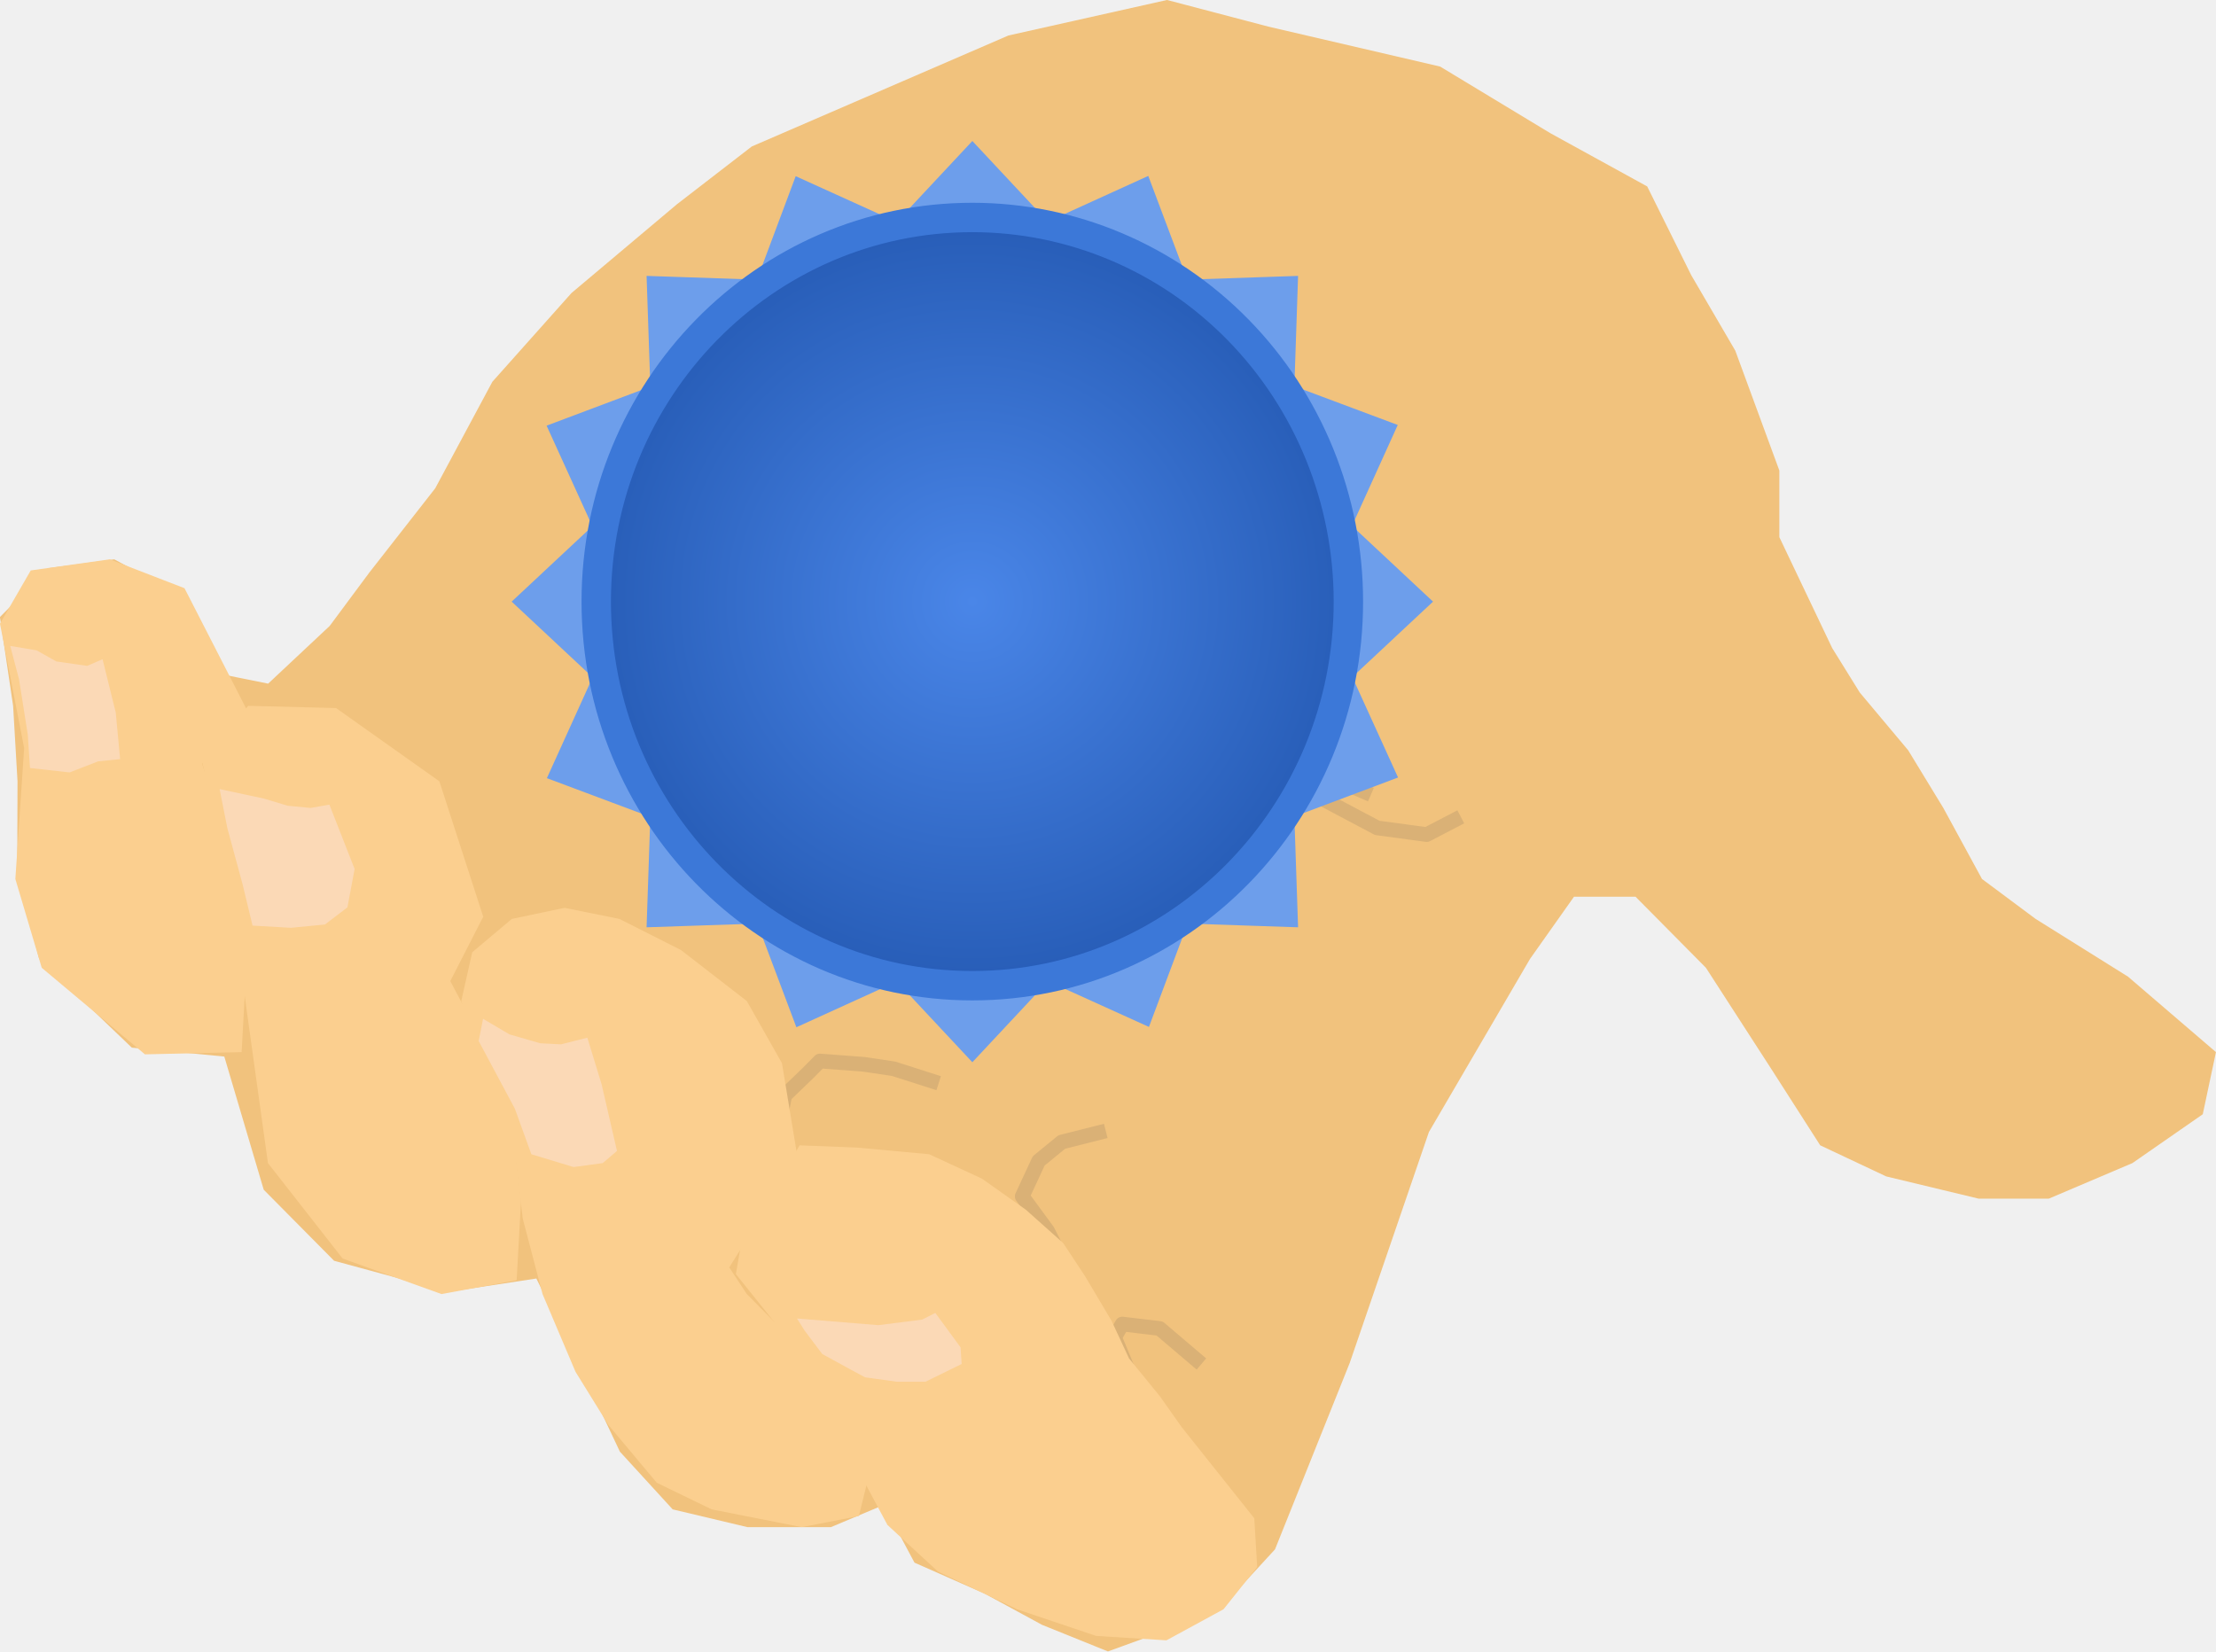
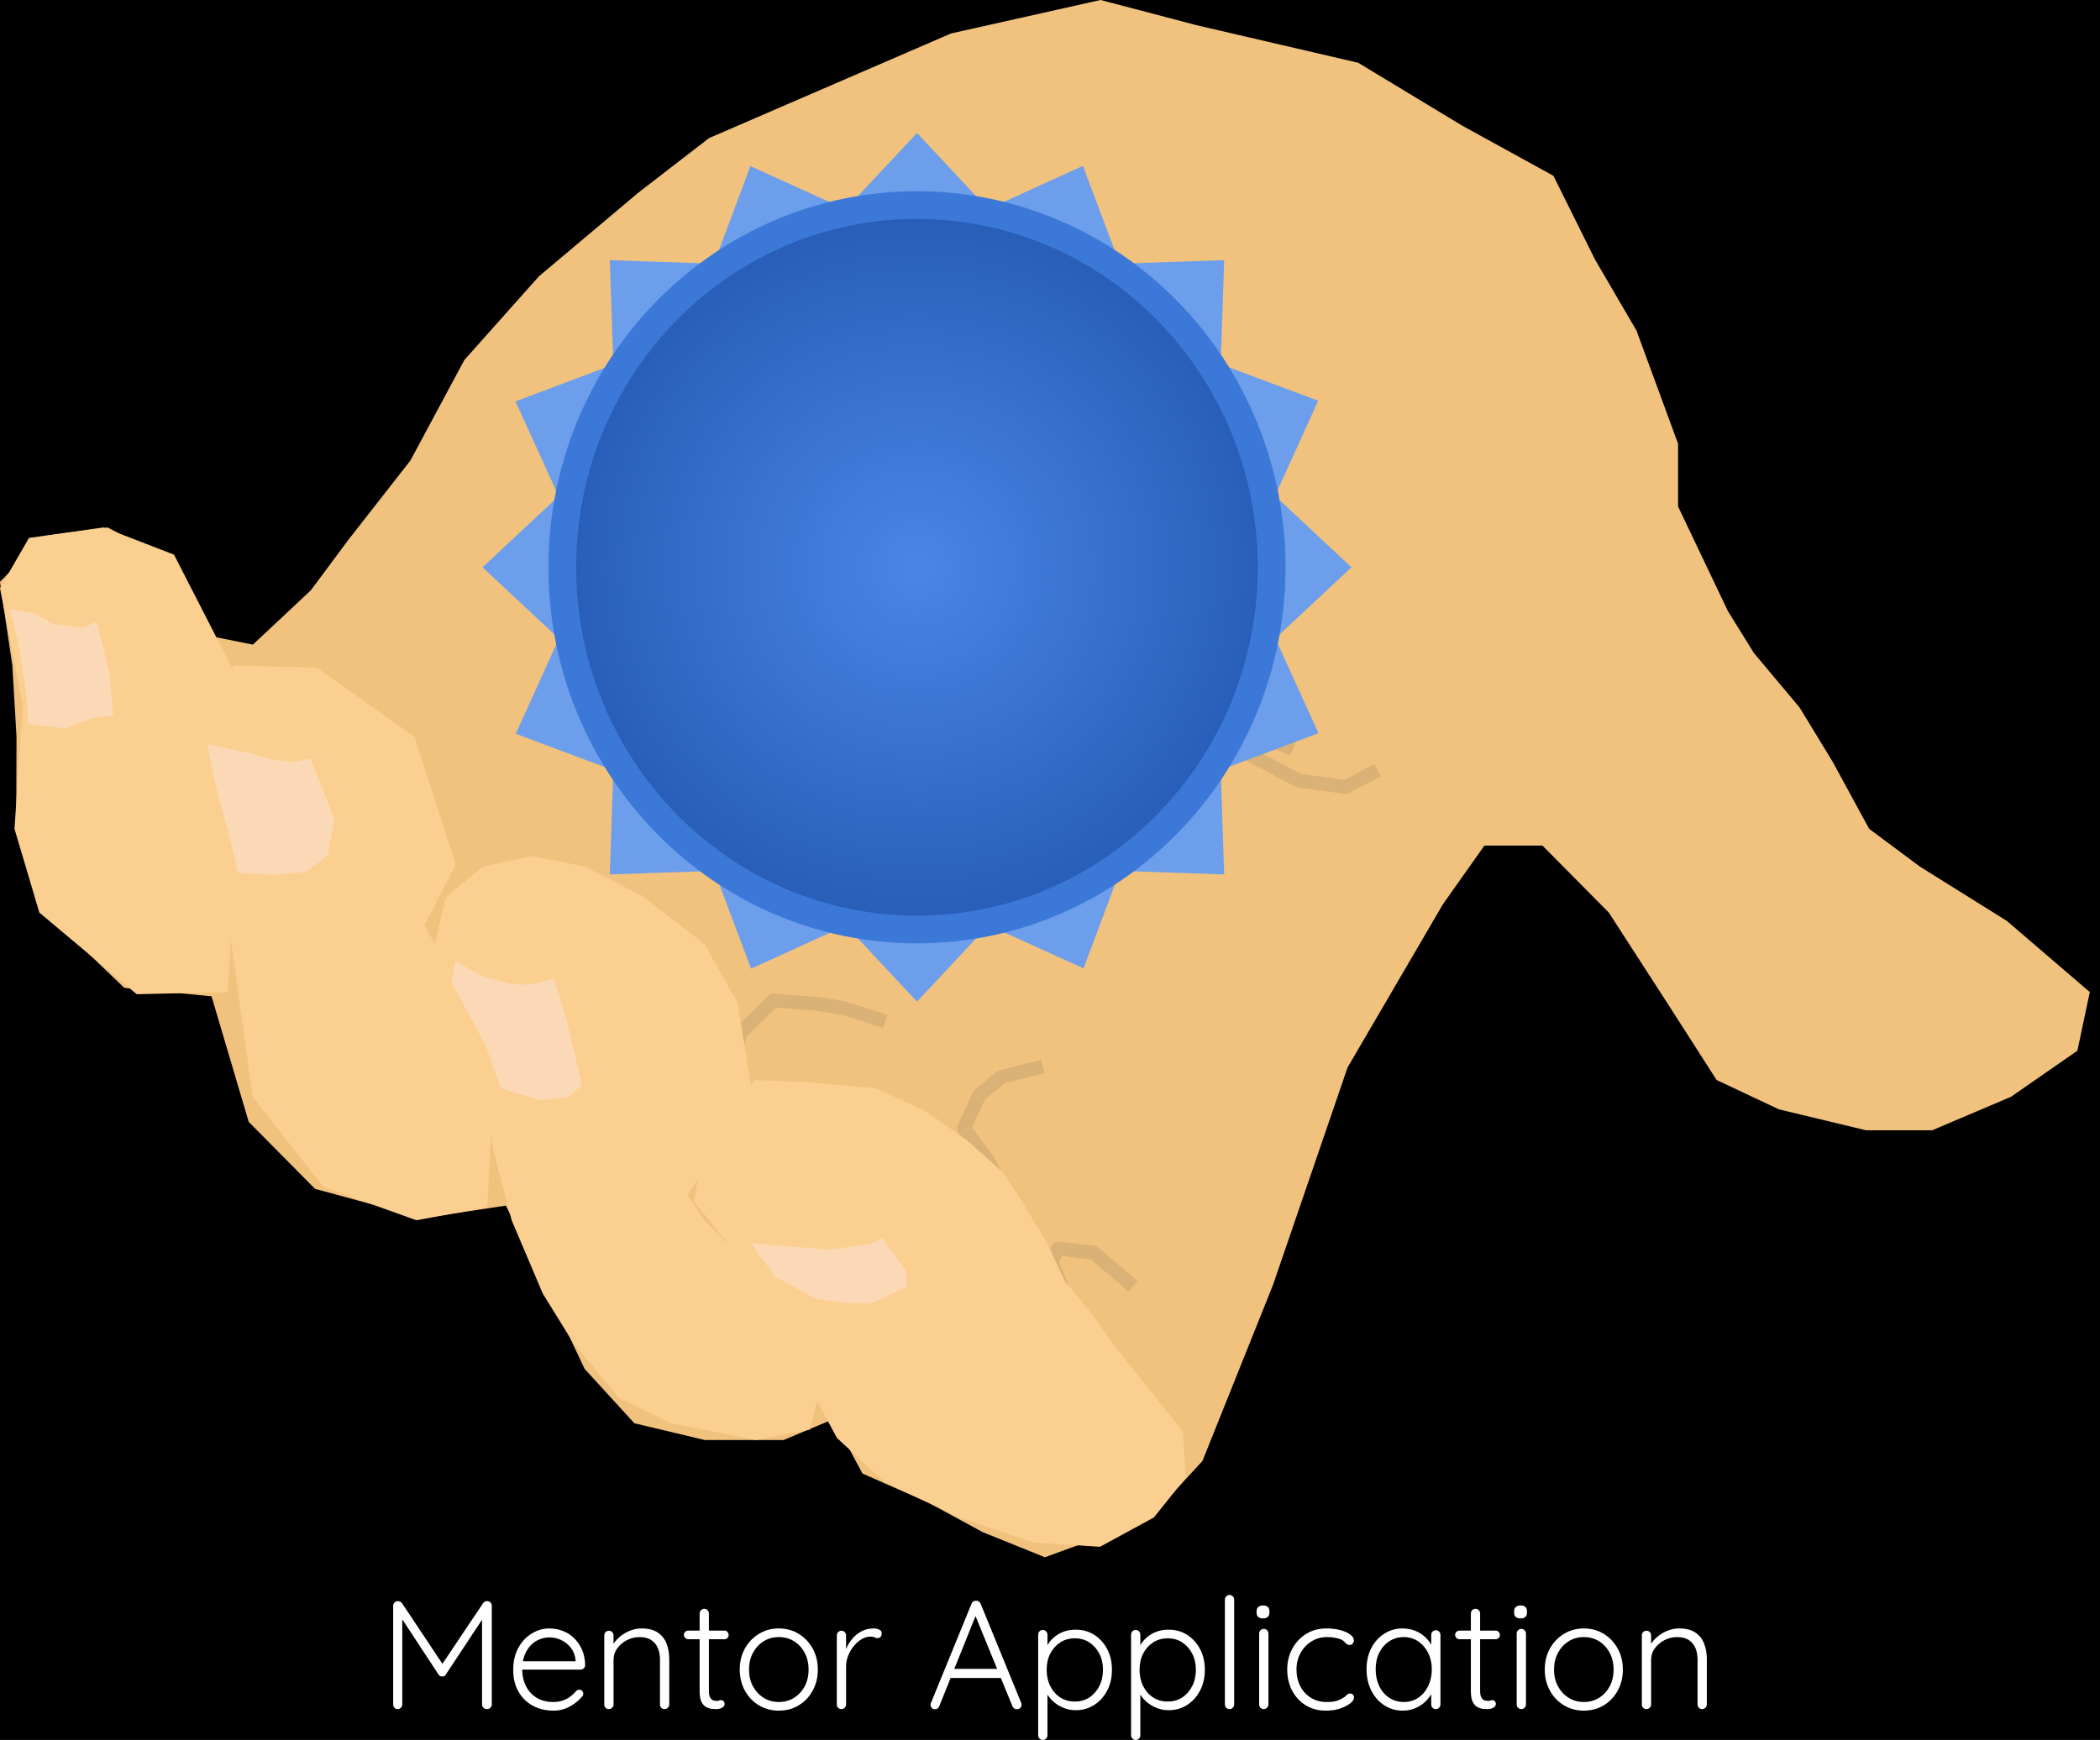
- <svg xmlns="http://www.w3.org/2000/svg" version="1.1" viewBox="0.0 0.0 301.488 224.724" fill="none" stroke="none" stroke-linecap="square" stroke-miterlimit="10">
+ <svg xmlns="http://www.w3.org/2000/svg" version="1.1" viewBox="0.0 0.0 302.95 251.079" fill="none" stroke="none" stroke-linecap="square" stroke-miterlimit="10">
  <clipPath id="p.0">
-     <path d="m0 0l301.488 0l0 224.724l-301.488 0l0 -224.724z" clip-rule="nonzero" />
+     <path d="m0 0l302.95 0l0 251.079l-302.95 0l0 -251.079z" clip-rule="nonzero" />
  </clipPath>
  <g clip-path="url(#p.0)">
-     <path fill="#000000" fill-opacity="0.0" d="m0 0l301.488 0l0 224.724l-301.488 0z" fill-rule="evenodd" />
+     <path fill="#000000" d="m0 0l302.95 0l0 251.079l-302.95 0z" fill-rule="evenodd" />
    <path fill="#f1c27d" d="m102.282 19.93l-10.169 7.852l-14.357 12.084l-10.768 12.081l-7.776 14.498l-8.974 11.476l-5.383 7.25l-8.375 7.852l-5.982 -1.207l-5.982 -10.874l-8.974 -4.834l-8.971 1.21l-6.581 6.645l1.794 12.081l0.599 10.269l-0.04 12.686l2.99 11.476l12.602 12.081l12.581 1.21l5.364 18.122l9.573 9.667l15.552 4.229l11.966 -1.815l5.383 10.874l5.982 12.686l7.18 7.852l10.166 2.417l11.367 0l7.18 -3.019l4.187 7.852l9.57 4.229l7.776 4.229l8.974 3.624l14.953 -5.436l7.779 -8.457l10.166 -25.372l10.771 -31.413l13.758 -23.56l5.979 -8.457l8.375 0l9.573 9.667l8.974 13.893l6.578 10.269l8.976 4.229l12.562 3.022l9.57 0l11.367 -4.834l9.57 -6.645l1.794 -8.457l-11.966 -10.269l-12.562 -7.852l-7.301 -5.438l-5.261 -9.664l-4.784 -7.852l-6.583 -7.852l-3.747 -6.041l-7.195 -15.103l0 -9.062l-5.992 -16.31l-5.992 -10.269l-5.995 -12.081l-13.185 -7.25l-14.985 -9.062l-23.373 -5.436l-13.787 -3.624l-21.573 4.831z" fill-rule="evenodd" />
    <path fill="#000000" fill-opacity="0.0" d="m198.741 111.147l-4.636 2.414l-6.728 -0.906l-11.963 -6.342" fill-rule="evenodd" />
    <path stroke="#dab176" stroke-width="2.0" stroke-linejoin="round" stroke-linecap="butt" d="m198.741 111.147l-4.636 2.414l-6.728 -0.906l-11.963 -6.342" fill-rule="evenodd" />
    <path fill="#000000" fill-opacity="0.0" d="m165.692 96.951l5.868 3.928l5.198 3.019l9.757 4.229" fill-rule="evenodd" />
    <path stroke="#dab176" stroke-width="2.0" stroke-linejoin="round" stroke-linecap="butt" d="m165.692 96.951l5.868 3.928l5.198 3.019l9.757 4.229" fill-rule="evenodd" />
    <path fill="#000000" fill-opacity="0.0" d="m150.439 153.884l-5.984 1.511l-3.14 2.569l-2.243 4.831l3.441 4.682l4.636 9.214l7.177 11.78l-2.691 -6.496l1.048 -1.812l5.085 0.605l5.684 4.834" fill-rule="evenodd" />
    <path stroke="#dab176" stroke-width="2.0" stroke-linejoin="round" stroke-linecap="butt" d="m150.439 153.884l-5.984 1.511l-3.14 2.569l-2.243 4.831l3.441 4.682l4.636 9.214l7.177 11.78l-2.691 -6.496l1.048 -1.812l5.085 0.605l5.684 4.834" fill-rule="evenodd" />
    <path fill="#000000" fill-opacity="0.0" d="m127.707 147.391l-6.132 -1.964l-4.04 -0.602l-5.982 -0.453l-1.644 1.66l-3.14 3.022l-0.599 3.019" fill-rule="evenodd" />
    <path stroke="#dab176" stroke-width="2.0" stroke-linejoin="round" stroke-linecap="butt" d="m127.707 147.391l-6.132 -1.964l-4.04 -0.602l-5.982 -0.453l-1.644 1.66l-3.14 3.022l-0.599 3.019" fill-rule="evenodd" />
    <path fill="#fbcf8f" d="m33.77 96.951l-6.275 6.947l4.181 13.291l1.795 15.1l-0.598 10.874l-13.151 0.304l-14.045 -11.78l-3.588 -12.084l1.197 -17.818l-3.288 -16.915l4.184 -7.25l10.759 -1.511l10.161 3.928z" fill-rule="evenodd" />
    <path fill="#fbd9b6" d="m4.081 104.503l5.383 0.602l3.889 -1.508l2.99 -0.304l-0.596 -6.342l-1.794 -7.25l-2.095 0.906l-4.187 -0.602l-2.691 -1.511l-3.588 -0.605l1.195 4.53l1.195 7.551z" fill-rule="evenodd" />
    <path fill="#fbcf8f" d="m65.744 124.74l-4.483 8.758l7.834 14.732l1.794 15.1l-0.599 10.874l-10.225 1.881l-13.449 -4.834l-10.161 -12.987l-5.38 -38.663l-3.586 -16.006l6.277 -7.551l11.953 0.301l14.058 9.968z" fill-rule="evenodd" />
    <path fill="#fbd9b6" d="m34.358 125.947l5.228 0.301l4.63 -0.453l3.051 -2.331l0.98 -5.22l-3.433 -8.758l-2.54 0.453l-3.136 -0.301l-3.22 -0.973l-6.039 -1.292l1.046 5.284l2.089 7.703z" fill-rule="evenodd" />
    <path fill="#fbcf8f" d="m69.63 125.041l-5.381 4.53l-1.495 6.645l2.093 6.947l3.586 6.947l1.793 8.156l0.896 7.551l2.692 10.269l4.482 10.57l4.482 7.25l6.575 7.852l7.472 3.624l12.254 2.417l7.77 -1.511l1.194 -4.831l-5.378 -10.874l-4.783 -8.156l-6.275 -6.342l-2.391 -3.624l3.586 -5.739l4.482 -5.739l1.197 -3.624l-2.093 -12.686l-4.78 -8.457l-8.967 -6.947l-8.368 -4.229l-7.472 -1.511z" fill-rule="evenodd" />
    <path fill="#fbd9b6" d="m72.291 157.059l5.741 1.743l3.968 -0.536l1.939 -1.66l-2.089 -9.062l-1.942 -6.344l-3.583 0.906l-2.838 -0.149l-4.182 -1.21l-3.583 -2.113l-0.598 3.019l4.927 9.214z" fill-rule="evenodd" />
    <path fill="#fbcf8f" d="m153.608 184.845l-2.388 -5.135l-3.588 -6.041l-2.987 -4.53l-5.079 -4.532l-5.979 -4.229l-7.172 -3.32l-9.863 -0.909l-7.771 -0.301l-4.185 7.25l-3.586 5.135l-0.894 5.135l5.079 6.342l7.172 10.573l4.486 9.965l3.881 7.25l6.876 6.342l10.758 5.135l10.76 3.626l9.565 0.602l7.768 -4.229l4.581 -5.737l-0.396 -6.645l-9.863 -12.385l-2.99 -4.229z" fill-rule="evenodd" />
    <path fill="#fbd9b6" d="m115.451 186.204l2.24 1.21l4.332 0.602l3.884 0l4.927 -2.414l-0.15 -2.268l-3.433 -4.682l-1.792 0.909l-5.973 0.754l-11.053 -0.906l1.046 1.66l2.39 3.174z" fill-rule="evenodd" />
    <path fill="#6d9eeb" d="m190.207 105.795l-18.493 6.955l10.306 -24.937zm-0.042 -47.97l-8.156 17.998l-10.346 -24.92zm-33.942 -33.888l6.955 18.493l-24.937 -10.306zm-47.968 0.037l17.996 8.161l-24.92 10.346zm-33.89 33.947l18.493 -6.955l-10.306 24.937zm0.039 47.963l8.159 -17.99l10.346 24.92zm33.945 33.895l-6.955 -18.493l24.937 10.306zm47.965 -0.044l-17.993 -8.154l24.92 -10.346zm-67.469 -75.83l0 0c9.915 -23.992 37.402 -35.403 61.394 -25.488c23.992 9.915 35.403 37.402 25.488 61.394c-9.915 23.992 -37.402 35.403 -61.394 25.488c-23.992 -9.915 -35.403 -37.402 -25.488 -61.394z" fill-rule="evenodd" />
    <path fill="#6d9eeb" d="m194.966 81.863l-14.435 13.492l0 -26.984zm-18.362 -44.321l-0.664 19.75l-19.08 -19.08zm-44.315 -18.356l13.492 14.435l-26.984 0zm-44.321 18.356l19.75 0.67l-19.08 19.08zm-18.356 44.321l14.435 -13.492l0 26.984zm18.356 44.315l0.67 -19.744l19.08 19.08zm44.321 18.362l-13.492 -14.435l26.984 0zm44.315 -18.362l-19.744 -0.664l19.08 -19.08zm-91.323 -44.315l0 0c0 -25.962 21.046 -47.008 47.008 -47.008c25.962 0 47.008 21.046 47.008 47.008c0 25.962 -21.046 47.008 -47.008 47.008c-25.962 0 -47.008 -21.046 -47.008 -47.008z" fill-rule="evenodd" />
    <defs>
      <radialGradient id="p.1" gradientUnits="userSpaceOnUse" gradientTransform="matrix(8.552332 0.0 0.0 8.552332 0.0 0.0)" spreadMethod="pad" cx="15.468" cy="9.572" fx="15.468" fy="9.572" r="8.552">
        <stop offset="0.0" stop-color="#3177ee" />
        <stop offset="1.4E-45" stop-color="#4a86e8" />
        <stop offset="1" stop-color="#194ca3" />
        <stop offset="1.0" stop-color="#113d8a" />
      </radialGradient>
    </defs>
    <path fill="url(#p.1)" d="m81.119 81.859l0 0c0 -28.867 22.908 -52.268 51.165 -52.268l0 0c13.57 0 26.584 5.507 36.179 15.309c9.595 9.802 14.986 23.097 14.986 36.959l0 0c0 28.867 -22.908 52.268 -51.165 52.268l0 0c-28.258 0 -51.165 -23.401 -51.165 -52.268z" fill-rule="evenodd" />
    <path stroke="#3c78d8" stroke-width="4.0" stroke-linejoin="round" stroke-linecap="butt" d="m81.119 81.859l0 0c0 -28.867 22.908 -52.268 51.165 -52.268l0 0c13.57 0 26.584 5.507 36.179 15.309c9.595 9.802 14.986 23.097 14.986 36.959l0 0c0 28.867 -22.908 52.268 -51.165 52.268l0 0c-28.258 0 -51.165 -23.401 -51.165 -52.268z" fill-rule="evenodd" />
+     <path fill="#ffffff" d="m70.217 231.039c-0.202 0 -0.376 0.098 -0.521 0.295l-5.871 8.759l-5.836 -8.759c-0.075 -0.104 -0.168 -0.178 -0.279 -0.221c-0.111 -0.046 -0.219 -0.069 -0.322 -0.069c-0.193 0 -0.353 0.068 -0.478 0.203c-0.126 0.133 -0.188 0.289 -0.188 0.467l0 14.246c0 0.176 0.059 0.332 0.178 0.467c0.118 0.133 0.274 0.199 0.467 0.199c0.193 0 0.353 -0.066 0.478 -0.199c0.126 -0.135 0.188 -0.291 0.188 -0.467l0 -12.289l5.232 7.97c0.058 0.089 0.135 0.161 0.232 0.214c0.072 0.038 0.147 0.057 0.224 0.057c0.026 0 0.051 -0.002 0.077 -0.006c0.03 0.004 0.058 0.006 0.086 0.006c0.083 0 0.159 -0.019 0.226 -0.057c0.089 -0.053 0.157 -0.124 0.203 -0.214l5.228 -7.916l0 12.235c0 0.176 0.066 0.332 0.199 0.467c0.135 0.133 0.307 0.199 0.514 0.199c0.193 0 0.356 -0.066 0.489 -0.199c0.135 -0.135 0.203 -0.291 0.203 -0.467l0 -14.246c0 -0.193 -0.064 -0.353 -0.192 -0.478c-0.126 -0.128 -0.278 -0.192 -0.457 -0.192c-0.027 -0.003 -0.054 -0.005 -0.08 -0.005z" fill-rule="evenodd" />
+     <path fill="#ffffff" d="m79.247 236.276c0.594 0 1.162 0.127 1.703 0.38c0.541 0.251 1.005 0.622 1.391 1.112c0.386 0.488 0.617 1.081 0.692 1.779l0 0.178l-7.604 0c0.059 -0.324 0.144 -0.623 0.256 -0.899c0.237 -0.587 0.545 -1.07 0.924 -1.449c0.379 -0.379 0.802 -0.657 1.268 -0.833c0.469 -0.179 0.925 -0.268 1.37 -0.268zm0 -1.29c-0.889 0 -1.731 0.242 -2.525 0.725c-0.795 0.481 -1.441 1.167 -1.938 2.058c-0.498 0.889 -0.746 1.965 -0.746 3.228c0 1.171 0.245 2.196 0.736 3.072c0.49 0.874 1.173 1.557 2.047 2.047c0.877 0.488 1.886 0.732 3.029 0.732c0.845 0 1.624 -0.196 2.337 -0.587c0.713 -0.394 1.291 -0.857 1.736 -1.391c0.15 -0.135 0.225 -0.291 0.225 -0.467c0 -0.15 -0.056 -0.284 -0.167 -0.402c-0.111 -0.118 -0.249 -0.178 -0.413 -0.178c-0.147 0 -0.303 0.066 -0.467 0.199c-0.208 0.268 -0.471 0.524 -0.79 0.768c-0.319 0.244 -0.686 0.441 -1.101 0.591c-0.415 0.147 -0.876 0.221 -1.38 0.221c-0.949 0 -1.758 -0.208 -2.428 -0.623c-0.667 -0.415 -1.179 -0.979 -1.536 -1.692c-0.352 -0.707 -0.53 -1.493 -0.533 -2.359l8.413 0c0.179 0 0.335 -0.063 0.467 -0.188c0.135 -0.126 0.203 -0.278 0.203 -0.457c-0.017 -0.86 -0.174 -1.616 -0.471 -2.268c-0.295 -0.655 -0.68 -1.208 -1.156 -1.659c-0.476 -0.454 -1.022 -0.796 -1.638 -1.025c-0.614 -0.229 -1.248 -0.344 -1.902 -0.344z" fill-rule="evenodd" />
+     <path fill="#ffffff" d="m92.538 234.986c-0.534 0 -1.064 0.1 -1.591 0.301c-0.527 0.2 -1.006 0.475 -1.438 0.822c-0.4 0.324 -0.734 0.688 -1.0 1.091l0 0l0 -1.214c0 -0.179 -0.063 -0.335 -0.188 -0.467c-0.126 -0.133 -0.285 -0.199 -0.478 -0.199c-0.193 0 -0.354 0.066 -0.482 0.199c-0.126 0.133 -0.188 0.289 -0.188 0.467l0 9.975c0 0.176 0.059 0.332 0.178 0.467c0.121 0.133 0.285 0.199 0.493 0.199c0.176 0 0.331 -0.066 0.464 -0.199c0.135 -0.135 0.203 -0.291 0.203 -0.467l0 -6.478c0 -0.594 0.178 -1.135 0.533 -1.623c0.357 -0.49 0.821 -0.884 1.391 -1.181c0.572 -0.297 1.178 -0.446 1.815 -0.446c0.713 0 1.287 0.149 1.725 0.446c0.44 0.297 0.755 0.691 0.946 1.181c0.193 0.488 0.29 1.029 0.29 1.623l0 6.478c0 0.176 0.059 0.332 0.178 0.467c0.121 0.133 0.285 0.199 0.493 0.199c0.176 0 0.331 -0.066 0.464 -0.199c0.135 -0.135 0.203 -0.291 0.203 -0.467l0 -6.547c0 -0.816 -0.13 -1.562 -0.391 -2.236c-0.258 -0.676 -0.681 -1.21 -1.268 -1.601c-0.585 -0.394 -1.367 -0.591 -2.348 -0.591z" fill-rule="evenodd" />
+     <path fill="#ffffff" d="m101.596 232.156c-0.191 0 -0.35 0.068 -0.478 0.203c-0.126 0.133 -0.188 0.289 -0.188 0.467l0 2.471l-1.623 0c-0.179 0 -0.332 0.059 -0.46 0.178c-0.126 0.118 -0.188 0.267 -0.188 0.446c0 0.162 0.063 0.307 0.188 0.435c0.128 0.126 0.281 0.188 0.46 0.188l1.623 0l0 7.522c0 0.669 0.093 1.182 0.279 1.54c0.186 0.355 0.419 0.604 0.699 0.746c0.283 0.14 0.557 0.221 0.822 0.243c0.268 0.022 0.47 0.033 0.605 0.033c0.326 0 0.607 -0.07 0.844 -0.21c0.237 -0.143 0.355 -0.318 0.355 -0.525c0 -0.162 -0.048 -0.295 -0.145 -0.399c-0.094 -0.104 -0.209 -0.156 -0.344 -0.156c-0.118 0 -0.226 0.018 -0.322 0.054c-0.097 0.036 -0.204 0.054 -0.322 0.054c-0.179 0 -0.357 -0.033 -0.536 -0.098c-0.176 -0.068 -0.32 -0.205 -0.431 -0.413c-0.111 -0.208 -0.167 -0.519 -0.167 -0.935l0 -7.457l2.225 0c0.179 0 0.327 -0.059 0.446 -0.178c0.118 -0.121 0.178 -0.262 0.178 -0.424c0 -0.179 -0.059 -0.331 -0.178 -0.457c-0.118 -0.126 -0.267 -0.188 -0.446 -0.188l-2.225 0l0 -2.471c0 -0.179 -0.064 -0.335 -0.192 -0.467c-0.126 -0.135 -0.285 -0.203 -0.478 -0.203z" fill-rule="evenodd" />
+     <path fill="#ffffff" d="m112.35 236.232c0.831 0 1.569 0.204 2.214 0.612c0.647 0.408 1.156 0.965 1.525 1.67c0.372 0.703 0.558 1.507 0.558 2.413c0 0.906 -0.186 1.708 -0.558 2.406c-0.37 0.696 -0.878 1.248 -1.525 1.656c-0.645 0.408 -1.383 0.612 -2.214 0.612c-0.816 0 -1.548 -0.204 -2.196 -0.612c-0.645 -0.408 -1.157 -0.96 -1.536 -1.656c-0.377 -0.698 -0.565 -1.5 -0.565 -2.406c0 -0.906 0.188 -1.71 0.565 -2.413c0.379 -0.705 0.891 -1.262 1.536 -1.67c0.647 -0.408 1.379 -0.612 2.196 -0.612zm0 -1.246c-1.053 0 -2.007 0.26 -2.862 0.779c-0.853 0.519 -1.528 1.225 -2.025 2.116c-0.498 0.889 -0.746 1.905 -0.746 3.047c0 1.128 0.249 2.141 0.746 3.04c0.498 0.899 1.173 1.604 2.025 2.116c0.855 0.51 1.809 0.764 2.862 0.764c1.068 0 2.024 -0.255 2.87 -0.764c0.848 -0.512 1.519 -1.217 2.014 -2.116c0.498 -0.899 0.746 -1.912 0.746 -3.04c0 -1.143 -0.249 -2.158 -0.746 -3.047c-0.495 -0.891 -1.167 -1.597 -2.014 -2.116c-0.845 -0.519 -1.802 -0.779 -2.87 -0.779z" fill-rule="evenodd" />
+     <path fill="#ffffff" d="m126.041 234.986c-0.638 0 -1.213 0.134 -1.725 0.402c-0.512 0.266 -0.954 0.614 -1.326 1.043c-0.372 0.43 -0.665 0.901 -0.88 1.413c-0.019 0.045 -0.037 0.089 -0.054 0.134l0 0l0 -1.993c0 -0.179 -0.063 -0.335 -0.188 -0.467c-0.126 -0.133 -0.285 -0.199 -0.478 -0.199c-0.193 0 -0.354 0.066 -0.482 0.199c-0.126 0.133 -0.188 0.289 -0.188 0.467l0 9.975c0 0.176 0.059 0.332 0.178 0.467c0.121 0.133 0.285 0.199 0.493 0.199c0.176 0 0.331 -0.066 0.464 -0.199c0.135 -0.135 0.203 -0.291 0.203 -0.467l0 -5.5c0 -0.519 0.1 -1.035 0.301 -1.547c0.2 -0.512 0.471 -0.976 0.812 -1.391c0.343 -0.415 0.722 -0.745 1.138 -0.989c0.415 -0.246 0.831 -0.37 1.246 -0.37c0.251 0 0.454 0.037 0.609 0.112c0.157 0.075 0.302 0.112 0.435 0.112c0.164 0 0.306 -0.059 0.424 -0.178c0.118 -0.121 0.178 -0.292 0.178 -0.514c0 -0.251 -0.127 -0.432 -0.38 -0.543c-0.251 -0.111 -0.51 -0.167 -0.775 -0.167z" fill-rule="evenodd" />
+     <path fill="#ffffff" d="m140.73 233.205l3.116 7.611l-6.178 0l3.062 -7.611zm0.093 -2.226c-0.15 0 -0.28 0.034 -0.391 0.101c-0.111 0.065 -0.204 0.18 -0.279 0.344l-5.877 14.38c-0.029 0.104 -0.036 0.192 -0.022 0.264c0.014 0.164 0.074 0.302 0.178 0.413c0.104 0.111 0.26 0.167 0.467 0.167c0.135 0 0.255 -0.036 0.359 -0.109c0.104 -0.075 0.185 -0.187 0.243 -0.337l1.638 -4.072l7.245 0l1.667 4.072c0.06 0.135 0.146 0.244 0.257 0.326c0.111 0.08 0.242 0.12 0.391 0.12c0.176 0 0.331 -0.056 0.464 -0.167c0.135 -0.111 0.203 -0.271 0.203 -0.478c0 -0.089 -0.014 -0.179 -0.043 -0.268l-5.855 -14.312c-0.06 -0.135 -0.146 -0.243 -0.257 -0.322c-0.111 -0.082 -0.24 -0.123 -0.388 -0.123z" fill-rule="evenodd" />
+     <path fill="#ffffff" d="m155.07 236.41c0.785 0 1.478 0.197 2.08 0.591c0.601 0.394 1.08 0.932 1.435 1.616c0.357 0.681 0.536 1.459 0.536 2.333c0 0.877 -0.179 1.664 -0.536 2.362c-0.355 0.696 -0.833 1.24 -1.435 1.634c-0.601 0.394 -1.295 0.591 -2.08 0.591c-0.802 0 -1.507 -0.197 -2.116 -0.591c-0.609 -0.394 -1.088 -0.938 -1.438 -1.634c-0.348 -0.698 -0.522 -1.486 -0.522 -2.362c0 -0.889 0.174 -1.67 0.522 -2.344c0.35 -0.676 0.83 -1.211 1.438 -1.605c0.609 -0.394 1.314 -0.591 2.116 -0.591zm0.109 -1.246c-0.505 0 -0.987 0.066 -1.446 0.199c-0.459 0.133 -0.882 0.33 -1.268 0.591c-0.386 0.258 -0.725 0.57 -1.014 0.935c-0.129 0.162 -0.244 0.333 -0.344 0.514l0 0l0 -1.503c0 -0.193 -0.063 -0.356 -0.188 -0.489c-0.126 -0.135 -0.285 -0.203 -0.478 -0.203c-0.208 0 -0.372 0.068 -0.493 0.203c-0.118 0.133 -0.178 0.296 -0.178 0.489l0 14.511c0 0.179 0.063 0.335 0.188 0.467c0.128 0.135 0.289 0.203 0.482 0.203c0.193 0 0.353 -0.068 0.478 -0.203c0.126 -0.133 0.188 -0.289 0.188 -0.467l0 -5.866l0 0c0.095 0.147 0.199 0.29 0.312 0.428c0.297 0.362 0.638 0.678 1.022 0.946c0.386 0.266 0.813 0.477 1.279 0.634c0.469 0.155 0.964 0.232 1.486 0.232c0.978 0 1.86 -0.252 2.645 -0.757c0.787 -0.505 1.411 -1.194 1.87 -2.069c0.461 -0.877 0.692 -1.879 0.692 -3.007c0 -1.128 -0.231 -2.126 -0.692 -2.993c-0.459 -0.87 -1.079 -1.552 -1.859 -2.047c-0.778 -0.498 -1.671 -0.746 -2.681 -0.746z" fill-rule="evenodd" />
+     <path fill="#ffffff" d="m168.471 236.41c0.785 0 1.478 0.197 2.08 0.591c0.601 0.394 1.08 0.932 1.435 1.616c0.357 0.681 0.536 1.459 0.536 2.333c0 0.877 -0.179 1.664 -0.536 2.362c-0.355 0.696 -0.833 1.24 -1.435 1.634c-0.601 0.394 -1.295 0.591 -2.08 0.591c-0.802 0 -1.507 -0.197 -2.116 -0.591c-0.609 -0.394 -1.088 -0.938 -1.438 -1.634c-0.348 -0.698 -0.522 -1.486 -0.522 -2.362c0 -0.889 0.174 -1.67 0.522 -2.344c0.35 -0.676 0.83 -1.211 1.438 -1.605c0.609 -0.394 1.314 -0.591 2.116 -0.591zm0.109 -1.246c-0.505 0 -0.987 0.066 -1.446 0.199c-0.459 0.133 -0.882 0.33 -1.268 0.591c-0.386 0.258 -0.725 0.57 -1.014 0.935c-0.129 0.162 -0.244 0.333 -0.344 0.514l0 0l0 -1.503c0 -0.193 -0.063 -0.356 -0.188 -0.489c-0.126 -0.135 -0.285 -0.203 -0.478 -0.203c-0.208 0 -0.372 0.068 -0.493 0.203c-0.118 0.133 -0.178 0.296 -0.178 0.489l0 14.511c0 0.179 0.063 0.335 0.188 0.467c0.128 0.135 0.289 0.203 0.482 0.203c0.193 0 0.353 -0.068 0.478 -0.203c0.126 -0.133 0.188 -0.289 0.188 -0.467l0 -5.866l0 0c0.095 0.147 0.199 0.29 0.312 0.428c0.297 0.362 0.638 0.678 1.022 0.946c0.386 0.266 0.813 0.477 1.279 0.634c0.469 0.155 0.964 0.232 1.486 0.232c0.978 0 1.86 -0.252 2.645 -0.757c0.787 -0.505 1.411 -1.194 1.87 -2.069c0.461 -0.877 0.692 -1.879 0.692 -3.007c0 -1.128 -0.231 -2.126 -0.692 -2.993c-0.459 -0.87 -1.079 -1.552 -1.859 -2.047c-0.778 -0.498 -1.671 -0.746 -2.681 -0.746z" fill-rule="evenodd" />
+     <path fill="#ffffff" d="m177.376 230.153c-0.179 0 -0.336 0.068 -0.471 0.203c-0.133 0.133 -0.199 0.289 -0.199 0.467l0 15.138c0 0.176 0.063 0.332 0.188 0.467c0.128 0.133 0.289 0.199 0.482 0.199c0.176 0 0.331 -0.066 0.464 -0.199c0.135 -0.135 0.203 -0.291 0.203 -0.467l0 -15.138c0 -0.179 -0.064 -0.335 -0.192 -0.467c-0.126 -0.135 -0.284 -0.203 -0.475 -0.203z" fill-rule="evenodd" />
+     <path fill="#ffffff" d="m182.235 231.667c-0.295 0 -0.528 0.071 -0.699 0.214c-0.172 0.14 -0.257 0.344 -0.257 0.612l0 0.221c0 0.268 0.077 0.472 0.232 0.612c0.157 0.14 0.391 0.21 0.703 0.21c0.297 0 0.523 -0.07 0.678 -0.21c0.157 -0.14 0.236 -0.344 0.236 -0.612l0 -0.221c0 -0.268 -0.079 -0.472 -0.236 -0.612c-0.155 -0.143 -0.373 -0.214 -0.656 -0.214zm0.08 3.384c-0.191 0 -0.35 0.068 -0.478 0.203c-0.126 0.133 -0.188 0.287 -0.188 0.464l0 10.243c0 0.176 0.063 0.332 0.188 0.467c0.128 0.133 0.287 0.199 0.478 0.199c0.179 0 0.335 -0.066 0.467 -0.199c0.135 -0.135 0.203 -0.291 0.203 -0.467l0 -10.243c0 -0.176 -0.064 -0.331 -0.192 -0.464c-0.126 -0.135 -0.285 -0.203 -0.478 -0.203z" fill-rule="evenodd" />
+     <path fill="#ffffff" d="m191.375 234.986c-1.143 0 -2.136 0.271 -2.982 0.812c-0.845 0.541 -1.506 1.257 -1.982 2.149c-0.476 0.889 -0.714 1.876 -0.714 2.96c0 1.128 0.234 2.141 0.703 3.04c0.469 0.896 1.122 1.604 1.96 2.123c0.838 0.519 1.806 0.779 2.902 0.779c0.802 0 1.507 -0.107 2.116 -0.322c0.609 -0.215 1.087 -0.466 1.435 -0.754c0.35 -0.29 0.525 -0.554 0.525 -0.793c0 -0.176 -0.052 -0.32 -0.156 -0.431c-0.104 -0.114 -0.245 -0.17 -0.424 -0.17c-0.208 0 -0.374 0.079 -0.5 0.236c-0.126 0.155 -0.337 0.314 -0.634 0.478c-0.222 0.133 -0.501 0.251 -0.837 0.355c-0.333 0.104 -0.797 0.156 -1.391 0.156c-0.86 0 -1.621 -0.204 -2.283 -0.612c-0.659 -0.408 -1.171 -0.967 -1.536 -1.678c-0.362 -0.713 -0.543 -1.514 -0.543 -2.406c0 -0.877 0.193 -1.667 0.58 -2.37c0.386 -0.705 0.913 -1.266 1.58 -1.681c0.669 -0.415 1.419 -0.623 2.25 -0.623c0.444 0 0.848 0.037 1.21 0.112c0.365 0.072 0.644 0.153 0.837 0.243c0.208 0.104 0.364 0.215 0.467 0.333c0.104 0.118 0.211 0.222 0.322 0.312c0.111 0.089 0.263 0.134 0.457 0.134c0.164 0 0.302 -0.07 0.413 -0.21c0.111 -0.143 0.167 -0.287 0.167 -0.435c0 -0.312 -0.182 -0.6 -0.547 -0.866c-0.362 -0.268 -0.841 -0.479 -1.435 -0.634c-0.594 -0.157 -1.248 -0.236 -1.96 -0.236z" fill-rule="evenodd" />
+     <path fill="#ffffff" d="m202.506 236.232c0.787 0 1.486 0.208 2.094 0.623c0.609 0.415 1.087 0.972 1.435 1.67c0.348 0.696 0.522 1.482 0.522 2.359c0 0.889 -0.174 1.693 -0.522 2.413c-0.348 0.72 -0.826 1.284 -1.435 1.692c-0.609 0.408 -1.307 0.612 -2.094 0.612c-0.785 0 -1.486 -0.204 -2.101 -0.612c-0.616 -0.408 -1.095 -0.972 -1.438 -1.692c-0.341 -0.72 -0.511 -1.524 -0.511 -2.413c0 -0.906 0.174 -1.707 0.522 -2.402c0.35 -0.698 0.833 -1.248 1.449 -1.649c0.616 -0.401 1.309 -0.601 2.08 -0.601zm-0.156 -1.246c-0.978 0 -1.861 0.252 -2.649 0.757c-0.787 0.502 -1.412 1.196 -1.873 2.08c-0.459 0.884 -0.688 1.905 -0.688 3.062c0 1.128 0.226 2.145 0.678 3.051c0.454 0.903 1.079 1.615 1.873 2.134c0.795 0.519 1.688 0.779 2.681 0.779c0.64 0 1.231 -0.115 1.772 -0.344c0.541 -0.229 1.012 -0.529 1.413 -0.899c0.382 -0.355 0.687 -0.736 0.913 -1.143l0 0l0 1.498c0 0.176 0.059 0.332 0.178 0.467c0.118 0.133 0.281 0.199 0.489 0.199c0.179 0 0.335 -0.066 0.467 -0.199c0.133 -0.135 0.199 -0.291 0.199 -0.467l0 -10.018c0 -0.193 -0.063 -0.356 -0.188 -0.489c-0.126 -0.135 -0.285 -0.203 -0.478 -0.203c-0.208 0 -0.371 0.068 -0.489 0.203c-0.118 0.133 -0.178 0.296 -0.178 0.489l0 1.399l0 0c-0.225 -0.411 -0.514 -0.781 -0.87 -1.109c-0.415 -0.386 -0.902 -0.691 -1.46 -0.913c-0.556 -0.222 -1.152 -0.333 -1.79 -0.333z" fill-rule="evenodd" />
+     <path fill="#ffffff" d="m212.856 232.156c-0.191 0 -0.35 0.068 -0.478 0.203c-0.126 0.133 -0.188 0.289 -0.188 0.467l0 2.471l-1.623 0c-0.179 0 -0.332 0.059 -0.46 0.178c-0.126 0.118 -0.188 0.267 -0.188 0.446c0 0.162 0.063 0.307 0.188 0.435c0.128 0.126 0.281 0.188 0.46 0.188l1.623 0l0 7.522c0 0.669 0.093 1.182 0.279 1.54c0.186 0.355 0.419 0.604 0.699 0.746c0.283 0.14 0.557 0.221 0.822 0.243c0.268 0.022 0.47 0.033 0.605 0.033c0.326 0 0.607 -0.07 0.844 -0.21c0.237 -0.143 0.355 -0.318 0.355 -0.525c0 -0.162 -0.048 -0.295 -0.145 -0.399c-0.094 -0.104 -0.209 -0.156 -0.344 -0.156c-0.118 0 -0.226 0.018 -0.322 0.054c-0.097 0.036 -0.204 0.054 -0.322 0.054c-0.179 0 -0.357 -0.033 -0.536 -0.098c-0.176 -0.068 -0.32 -0.205 -0.431 -0.413c-0.111 -0.208 -0.167 -0.519 -0.167 -0.935l0 -7.457l2.225 0c0.179 0 0.327 -0.059 0.446 -0.178c0.118 -0.121 0.178 -0.262 0.178 -0.424c0 -0.179 -0.059 -0.331 -0.178 -0.457c-0.118 -0.126 -0.267 -0.188 -0.446 -0.188l-2.225 0l0 -2.471c0 -0.179 -0.064 -0.335 -0.192 -0.467c-0.126 -0.135 -0.285 -0.203 -0.478 -0.203z" fill-rule="evenodd" />
+     <path fill="#ffffff" d="m219.388 231.667c-0.295 0 -0.528 0.071 -0.699 0.214c-0.172 0.14 -0.257 0.344 -0.257 0.612l0 0.221c0 0.268 0.077 0.472 0.232 0.612c0.157 0.14 0.391 0.21 0.703 0.21c0.297 0 0.523 -0.07 0.678 -0.21c0.157 -0.14 0.236 -0.344 0.236 -0.612l0 -0.221c0 -0.268 -0.078 -0.472 -0.236 -0.612c-0.155 -0.143 -0.373 -0.214 -0.656 -0.214zm0.08 3.384c-0.191 0 -0.35 0.068 -0.478 0.203c-0.126 0.133 -0.188 0.287 -0.188 0.464l0 10.243c0 0.176 0.063 0.332 0.188 0.467c0.128 0.133 0.287 0.199 0.478 0.199c0.179 0 0.335 -0.066 0.467 -0.199c0.135 -0.135 0.203 -0.291 0.203 -0.467l0 -10.243c0 -0.176 -0.064 -0.331 -0.192 -0.464c-0.126 -0.135 -0.285 -0.203 -0.478 -0.203z" fill-rule="evenodd" />
+     <path fill="#ffffff" d="m228.485 236.232c0.831 0 1.569 0.204 2.214 0.612c0.647 0.408 1.156 0.965 1.525 1.67c0.372 0.703 0.558 1.507 0.558 2.413c0 0.906 -0.186 1.708 -0.558 2.406c-0.37 0.696 -0.878 1.248 -1.525 1.656c-0.645 0.408 -1.383 0.612 -2.214 0.612c-0.816 0 -1.548 -0.204 -2.196 -0.612c-0.645 -0.408 -1.157 -0.96 -1.536 -1.656c-0.377 -0.698 -0.565 -1.5 -0.565 -2.406c0 -0.906 0.188 -1.71 0.565 -2.413c0.379 -0.705 0.891 -1.262 1.536 -1.67c0.647 -0.408 1.379 -0.612 2.196 -0.612zm0 -1.246c-1.053 0 -2.007 0.26 -2.862 0.779c-0.853 0.519 -1.528 1.225 -2.025 2.116c-0.498 0.889 -0.746 1.905 -0.746 3.047c0 1.128 0.249 2.141 0.746 3.04c0.498 0.899 1.173 1.604 2.025 2.116c0.855 0.51 1.809 0.764 2.862 0.764c1.068 0 2.024 -0.255 2.87 -0.764c0.848 -0.512 1.519 -1.217 2.014 -2.116c0.498 -0.899 0.746 -1.912 0.746 -3.04c0 -1.143 -0.249 -2.158 -0.746 -3.047c-0.495 -0.891 -1.167 -1.597 -2.014 -2.116c-0.845 -0.519 -1.802 -0.779 -2.87 -0.779z" fill-rule="evenodd" />
+     <path fill="#ffffff" d="m242.22 234.986c-0.534 0 -1.064 0.1 -1.591 0.301c-0.527 0.2 -1.006 0.475 -1.438 0.822c-0.4 0.324 -0.734 0.688 -1.0 1.091l0 0l0 -1.214c0 -0.179 -0.063 -0.335 -0.188 -0.467c-0.126 -0.133 -0.285 -0.199 -0.478 -0.199c-0.193 0 -0.354 0.066 -0.482 0.199c-0.126 0.133 -0.188 0.289 -0.188 0.467l0 9.975c0 0.176 0.059 0.332 0.178 0.467c0.121 0.133 0.285 0.199 0.493 0.199c0.176 0 0.331 -0.066 0.464 -0.199c0.135 -0.135 0.203 -0.291 0.203 -0.467l0 -6.478c0 -0.594 0.178 -1.135 0.533 -1.623c0.357 -0.49 0.821 -0.884 1.391 -1.181c0.572 -0.297 1.178 -0.446 1.815 -0.446c0.713 0 1.287 0.149 1.725 0.446c0.44 0.297 0.755 0.691 0.946 1.181c0.193 0.488 0.29 1.029 0.29 1.623l0 6.478c0 0.176 0.059 0.332 0.178 0.467c0.121 0.133 0.285 0.199 0.493 0.199c0.176 0 0.331 -0.066 0.464 -0.199c0.135 -0.135 0.203 -0.291 0.203 -0.467l0 -6.547c0 -0.816 -0.13 -1.562 -0.391 -2.236c-0.258 -0.676 -0.681 -1.21 -1.268 -1.601c-0.585 -0.394 -1.367 -0.591 -2.348 -0.591z" fill-rule="evenodd" />
  </g>
</svg>
